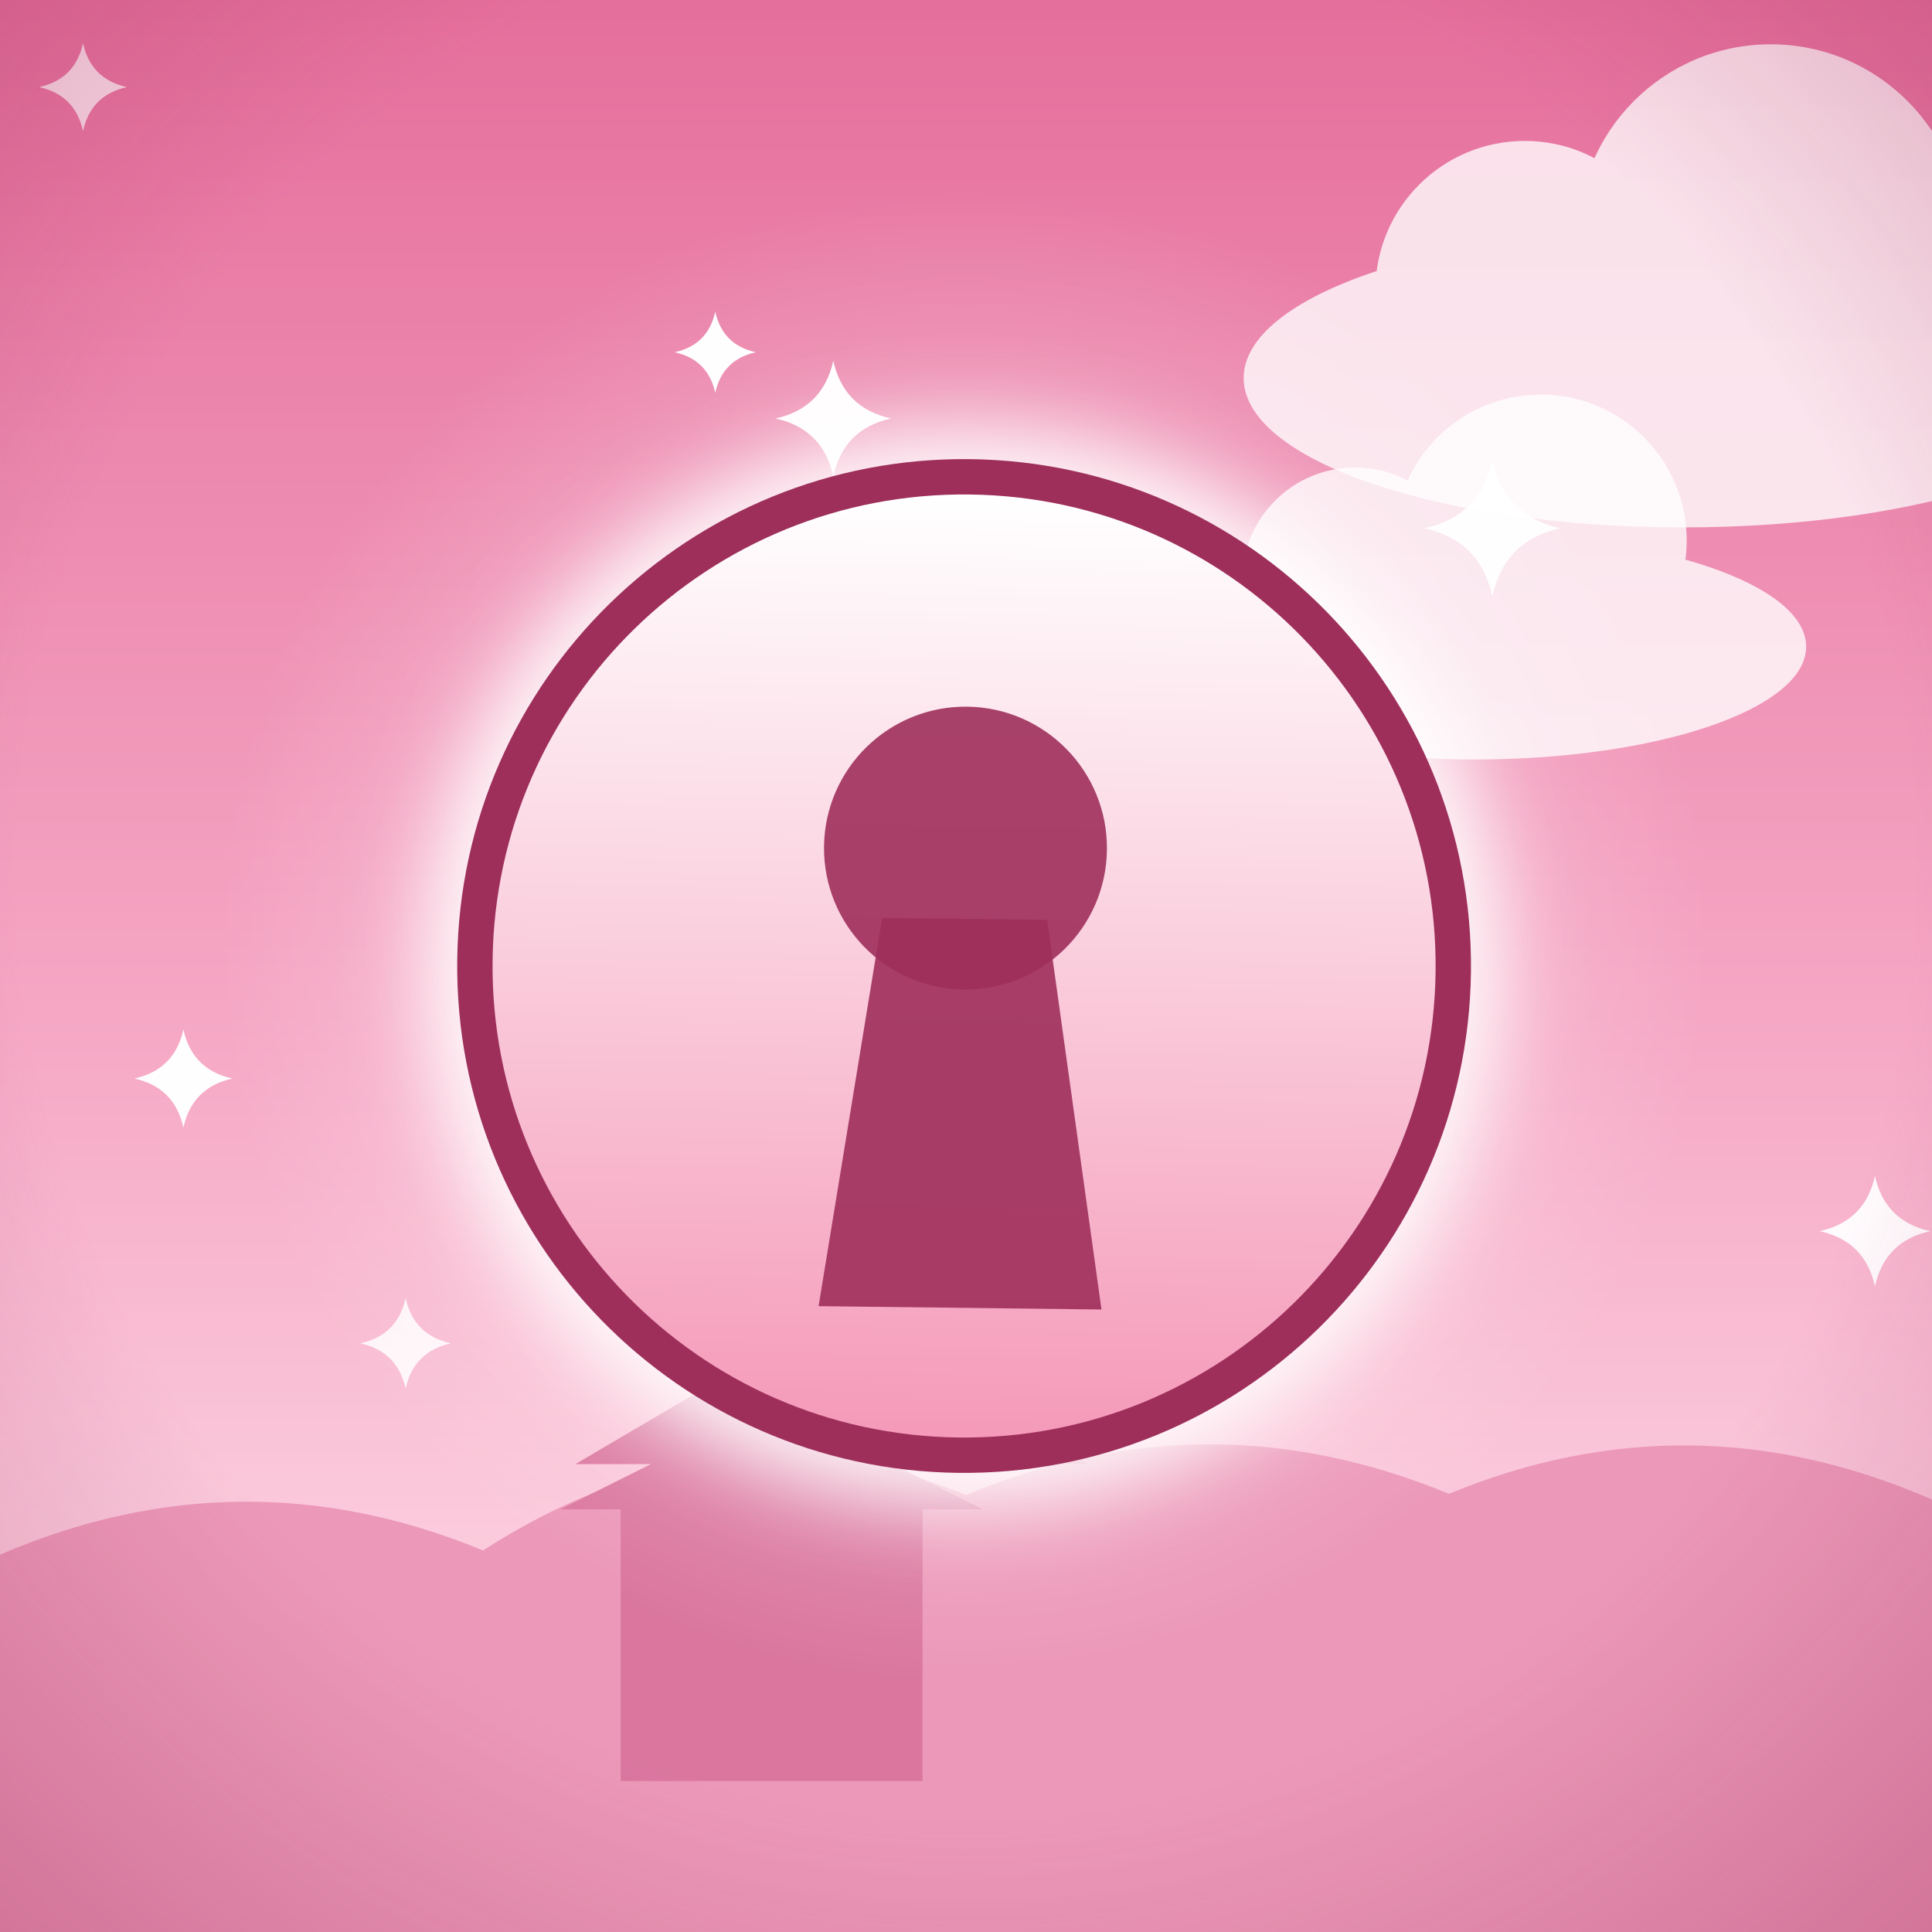
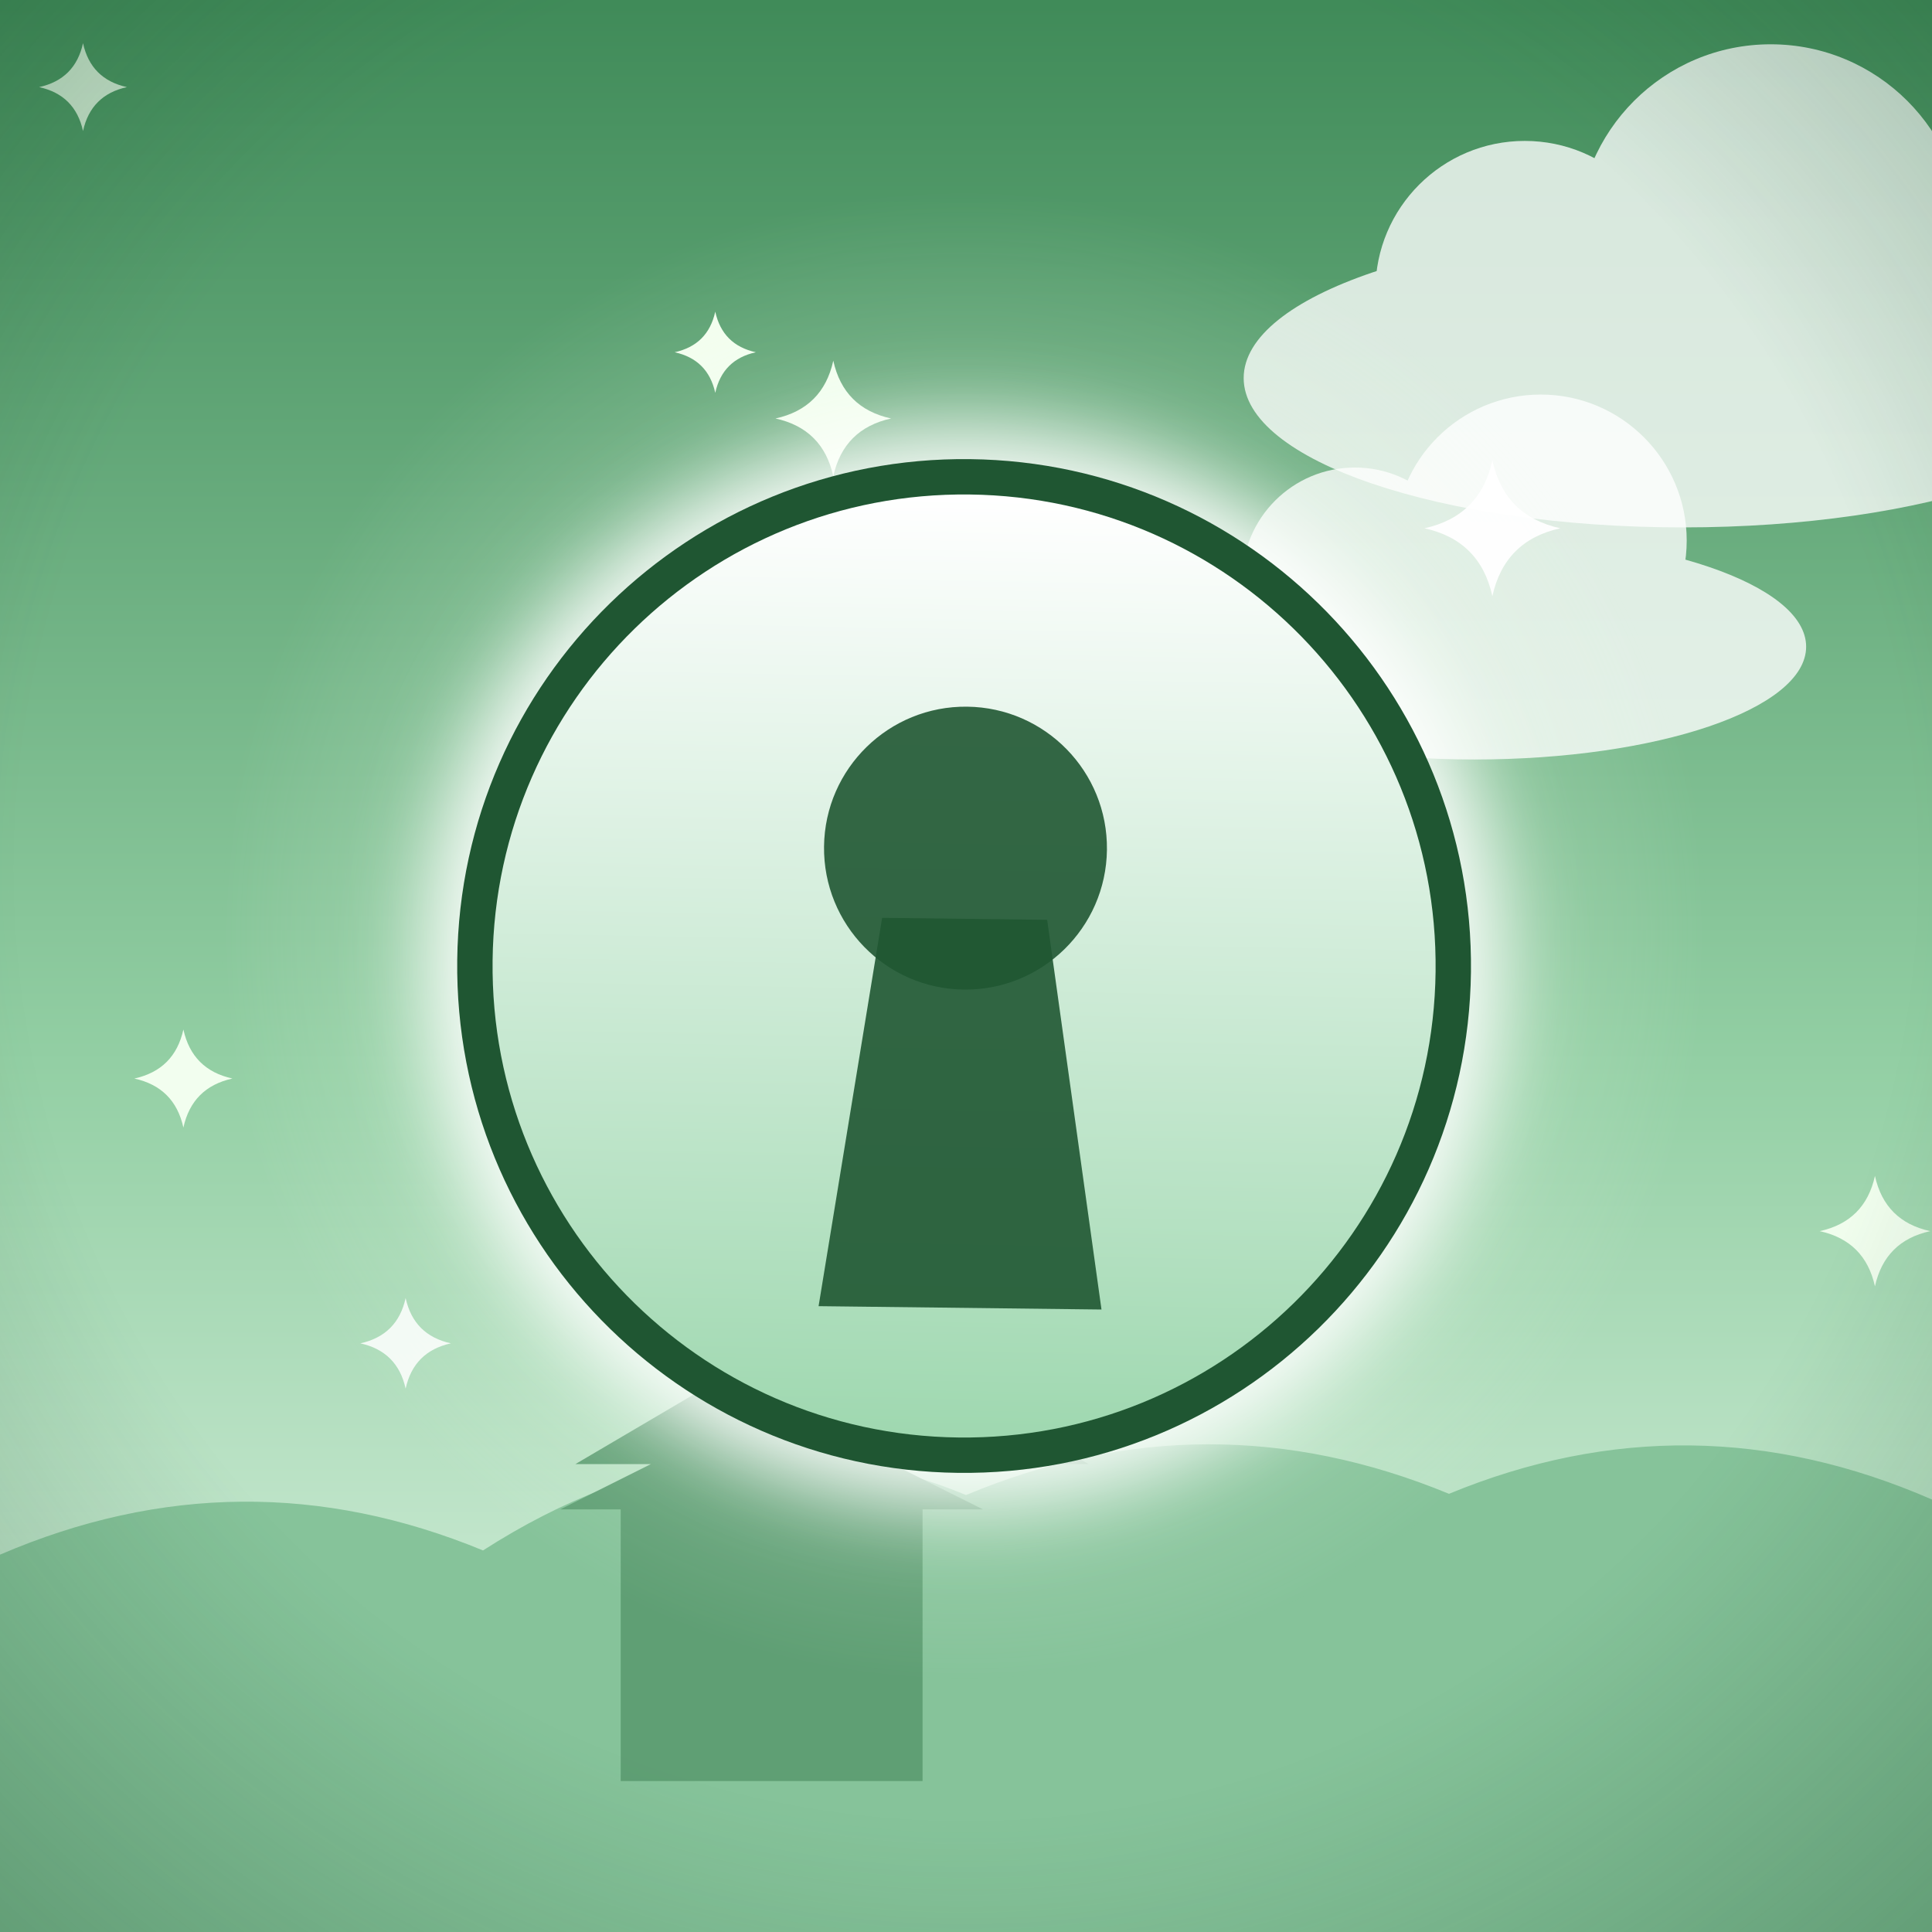
<svg xmlns="http://www.w3.org/2000/svg" viewBox="0 0 256 256" width="256" height="256">
  <defs>
    <linearGradient id="sky" x1="0" y1="0" x2="0" y2="1">
-       <stop offset="0" stop-color="#e56e9b" />
-       <stop offset=".55" stop-color="#f6aac6" />
-       <stop offset="1" stop-color="#ffe6ef" />
+       <stop offset="0" stop-color="#3f8a58" />
+       <stop offset=".55" stop-color="#93cfa4" />
+       <stop offset="1" stop-color="#e6f7ea" />
    </linearGradient>
    <radialGradient id="halo" cx=".5" cy=".5" r=".5">
-       <stop offset="0" stop-color="#ffffff" stop-opacity=".85" />
-       <stop offset=".6" stop-color="#ffffff" stop-opacity=".25" />
-       <stop offset="1" stop-color="#ffffff" stop-opacity="0" />
+       <stop offset="0" stop-color="#f4fff0" stop-opacity=".85" />
+       <stop offset=".6" stop-color="#f4fff0" stop-opacity=".25" />
+       <stop offset="1" stop-color="#f4fff0" stop-opacity="0" />
    </radialGradient>
    <linearGradient id="gl" x1="0" y1="0" x2="0" y2="1">
      <stop offset="0" stop-color="#ffffff" />
-       <stop offset="1" stop-color="#f59ab9" />
+       <stop offset="1" stop-color="#9fd8b0" />
    </linearGradient>
    <radialGradient id="vig" cx=".5" cy=".45" r=".75">
-       <stop offset=".65" stop-color="#9e2f5b" stop-opacity="0" />
-       <stop offset="1" stop-color="#9e2f5b" stop-opacity=".35" />
+       <stop offset=".65" stop-color="#1f5632" stop-opacity="0" />
+       <stop offset="1" stop-color="#1f5632" stop-opacity=".35" />
    </radialGradient>
    <filter id="blur" x="-30%" y="-30%" width="160%" height="160%">
      <feGaussianBlur stdDeviation="7" />
    </filter>
-     <style>.k{fill:#9e2f5b;opacity:.9}.ks{fill:none;stroke:#9e2f5b;stroke-width:6;stroke-linecap:round;opacity:.85}.s{fill:none;stroke:url(#gl);stroke-linecap:round;stroke-linejoin:round}</style>
+     <style>.k{fill:#1f5632;opacity:.9}.ks{fill:none;stroke:#1f5632;stroke-width:6;stroke-linecap:round;opacity:.85}.s{fill:none;stroke:url(#gl);stroke-linecap:round;stroke-linejoin:round}</style>
  </defs>
  <rect width="256" height="256" fill="url(#sky)" />
  <g fill="#ffffff" opacity="0.778">
    <ellipse cx="222.988" cy="50.098" rx="58.195" ry="19.786" />
    <circle cx="202.038" cy="38.458" r="19.786" />
    <circle cx="234.627" cy="31.475" r="25.606" />
  </g>
  <g fill="#ffffff" opacity="0.784">
    <ellipse cx="195.362" cy="85.689" rx="43.961" ry="14.947" />
    <circle cx="179.536" cy="76.897" r="14.947" />
    <circle cx="204.154" cy="71.622" r="19.343" />
  </g>
-   <path d="M0 256L0 206Q32 192.241 64 205.441Q96 184.899 128 198.099Q160 184.738 192 197.938Q224 184.738 256 198.696Q288 185.496 320 202.041L256 256z" fill="#ec98b8" />
-   <path d="M82.245 236v-36h-8l28-14 28 14h-8v36zM76.245 194l34-20 34 20" fill="#db779f" />
+   <path d="M0 256L0 206Q32 192.241 64 205.441Q96 184.899 128 198.099Q160 184.738 192 197.938Q224 184.738 256 198.696Q288 185.496 320 202.041L256 256z" fill="#86c39a" />
+   <path d="M82.245 236v-36h-8l28-14 28 14h-8v36zM76.245 194l34-20 34 20" fill="#5f9f74" />
  <ellipse cx="121.835" cy="153.244" rx="4" ry="2.4" fill="#ffffff" opacity=".8" transform="rotate(89.8762)" />
  <ellipse cx="14.408" cy="75.956" rx="4" ry="2.4" fill="#ffffff" opacity=".8" transform="rotate(105.9584)" />
  <ellipse cx="122.401" cy="189.323" rx="4" ry="2.4" fill="#ffffff" opacity=".8" transform="rotate(115.5936)" />
  <ellipse cx="130.297" cy="211.33" rx="4" ry="2.4" fill="#ffffff" opacity=".8" transform="rotate(130.6798)" />
  <ellipse cx="92.583" cy="115.471" rx="4" ry="2.4" fill="#ffffff" opacity=".8" transform="rotate(90.85005)" />
  <ellipse cx="30.52" cy="116.166" rx="4" ry="2.4" fill="#ffffff" opacity=".8" transform="rotate(50.79509)" />
  <ellipse cx="230.606" cy="208.086" rx="4" ry="2.4" fill="#ffffff" opacity=".8" transform="rotate(131.3565)" />
  <ellipse cx="47.959" cy="54.109" rx="4" ry="2.4" fill="#ffffff" opacity=".8" transform="rotate(68.6613)" />
  <ellipse cx="5.853" cy="133.441" rx="4" ry="2.4" fill="#ffffff" opacity=".8" transform="rotate(130.4824)" />
-   <path d="M24.3 136.414Q25.469 141.742 30.797 142.911Q25.469 144.081 24.3 149.408Q23.13 144.081 17.803 142.911Q23.13 141.742 24.3 136.414z" fill="#ffffff" opacity="0.981" />
-   <path d="M11 5.725Q12.047 10.495 16.816 11.542Q12.047 12.589 11 17.358Q9.953 12.589 5.183 11.542Q9.953 10.495 11 5.725z" fill="#ffffff" opacity="0.74" />
-   <path d="M248.441 155.815Q249.759 161.816 255.759 163.133Q249.759 164.45 248.441 170.451Q247.124 164.45 241.124 163.133Q247.124 161.816 248.441 155.815z" fill="#ffffff" opacity="0.947" />
-   <path d="M110.415 47.794Q111.794 54.074 118.074 55.452Q111.794 56.831 110.415 63.111Q109.037 56.831 102.757 55.452Q109.037 54.074 110.415 47.794z" fill="#ffffff" opacity="0.984" />
-   <path d="M136.995 78.84Q137.781 82.42 141.361 83.206Q137.781 83.991 136.995 87.571Q136.209 83.991 132.63 83.206Q136.209 82.42 136.995 78.84z" fill="#ffffff" opacity="0.957" />
-   <path d="M94.775 41.296Q95.743 45.707 100.154 46.675Q95.743 47.643 94.775 52.054Q93.806 47.643 89.395 46.675Q93.806 45.707 94.775 41.296z" fill="#ffffff" opacity="0.991" />
+   <path d="M24.3 136.414Q25.469 141.742 30.797 142.911Q25.469 144.081 24.3 149.408Q23.13 144.081 17.803 142.911Q23.13 141.742 24.3 136.414z" fill="#f4fff0" opacity="0.981" />
+   <path d="M11 5.725Q12.047 10.495 16.816 11.542Q12.047 12.589 11 17.358Q9.953 12.589 5.183 11.542Q9.953 10.495 11 5.725z" fill="#f4fff0" opacity="0.74" />
+   <path d="M248.441 155.815Q249.759 161.816 255.759 163.133Q249.759 164.45 248.441 170.451Q247.124 164.45 241.124 163.133Q247.124 161.816 248.441 155.815z" fill="#f4fff0" opacity="0.947" />
+   <path d="M110.415 47.794Q111.794 54.074 118.074 55.452Q111.794 56.831 110.415 63.111Q109.037 56.831 102.757 55.452Q109.037 54.074 110.415 47.794z" fill="#f4fff0" opacity="0.984" />
+   <path d="M136.995 78.84Q137.781 82.42 141.361 83.206Q137.781 83.991 136.995 87.571Q136.209 83.991 132.63 83.206Q136.209 82.42 136.995 78.84z" fill="#f4fff0" opacity="0.957" />
+   <path d="M94.775 41.296Q95.743 45.707 100.154 46.675Q95.743 47.643 94.775 52.054Q93.806 47.643 89.395 46.675Q93.806 45.707 94.775 41.296z" fill="#f4fff0" opacity="0.991" />
  <circle cx="127.747" cy="124" r="100" fill="url(#halo)" />
  <g transform="translate(127.7468 128) rotate(0.6789775) scale(0.7810085) translate(-128 -128)">
    <g filter="url(#blur)" opacity=".95" fill="#ffffff" stroke="#ffffff" stroke-width="22">
      <circle cx="128" cy="128" r="80" />
      <circle cx="128" cy="108" r="24" opacity="0" />
      <path d="M114 120h28l10 66h-48z" opacity="0" />
    </g>
-     <g fill="#9e2f5b" stroke="#9e2f5b" stroke-width="12" stroke-linejoin="round">
+     <g fill="#1f5632" stroke="#1f5632" stroke-width="12" stroke-linejoin="round">
      <circle cx="128" cy="128" r="80" />
      <circle cx="128" cy="108" r="24" opacity="0" />
      <path d="M114 120h28l10 66h-48z" opacity="0" />
    </g>
    <g fill="url(#gl)" stroke="none">
      <circle cx="128" cy="128" r="80" />
      <circle cx="128" cy="108" r="24" class="k" />
      <path d="M114 120h28l10 66h-48z" class="k" />
    </g>
  </g>
  <path d="M197.747 61Q199.367 68.38 206.747 70Q199.367 71.62 197.747 79Q196.127 71.62 188.747 70Q196.127 68.38 197.747 61z" fill="#ffffff" opacity="0.95" />
  <path d="M53.747 172Q54.827 176.92 59.747 178Q54.827 179.08 53.747 184Q52.667 179.08 47.747 178Q52.667 176.92 53.747 172z" fill="#ffffff" opacity="0.85" />
  <rect width="256" height="256" fill="url(#vig)" />
</svg>
